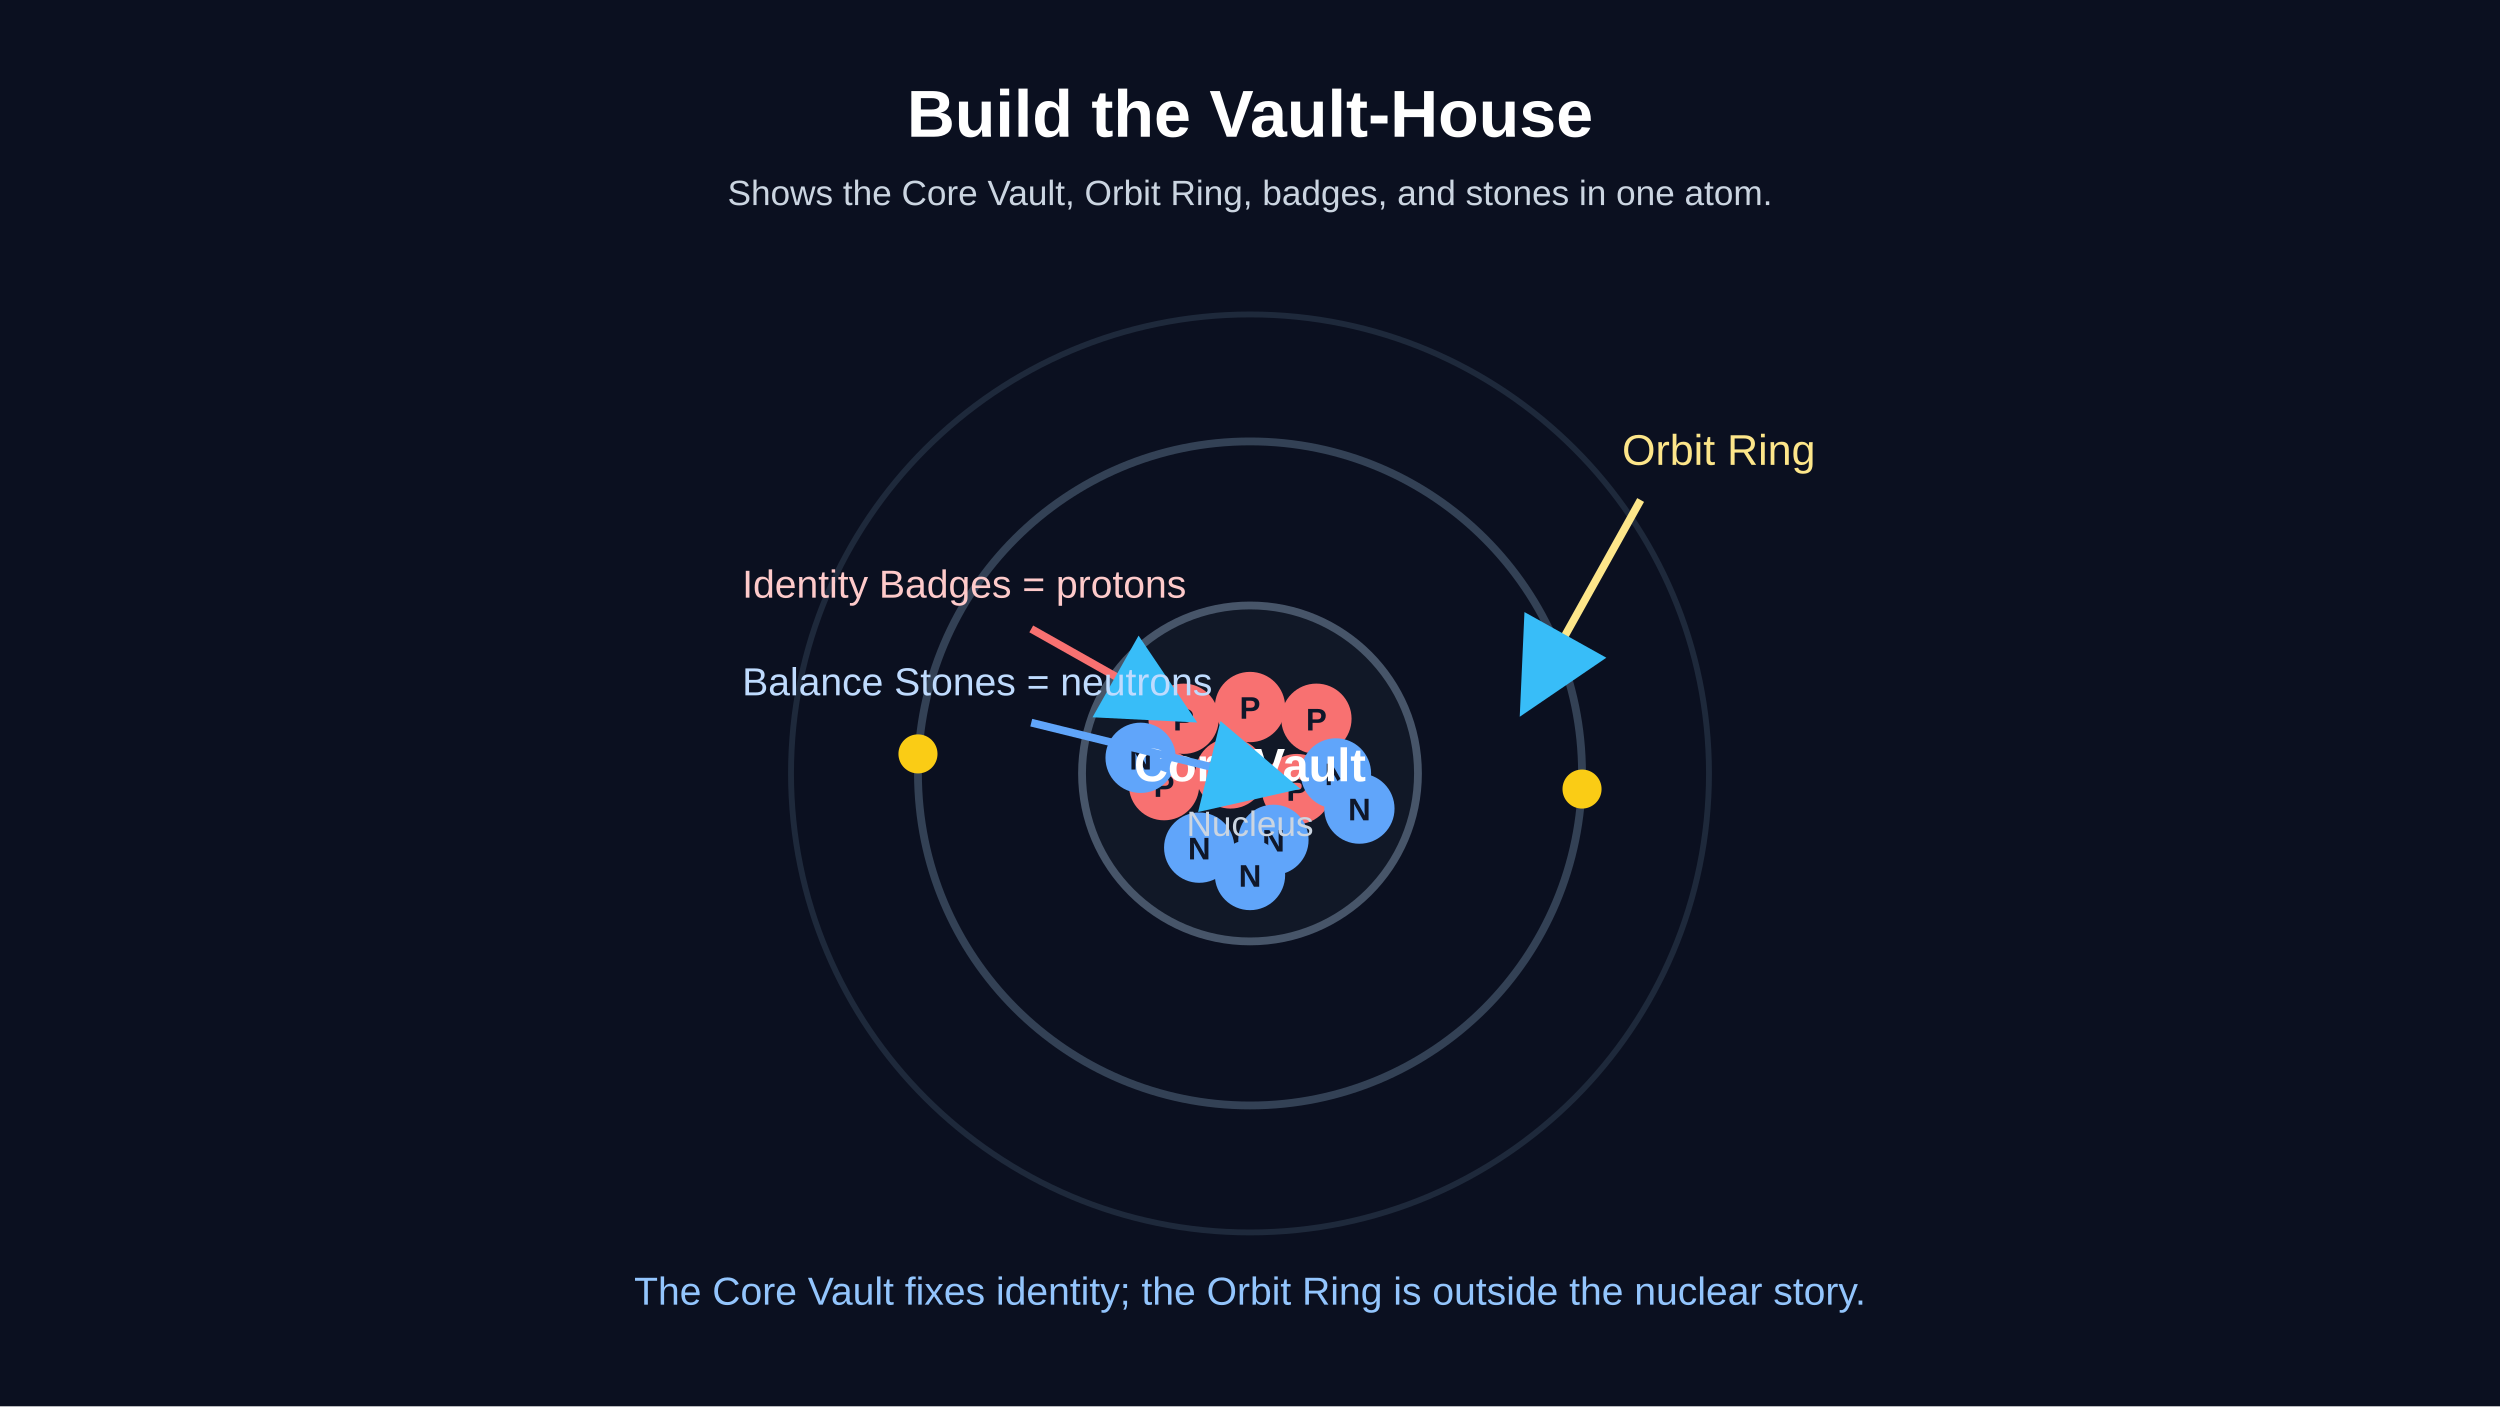
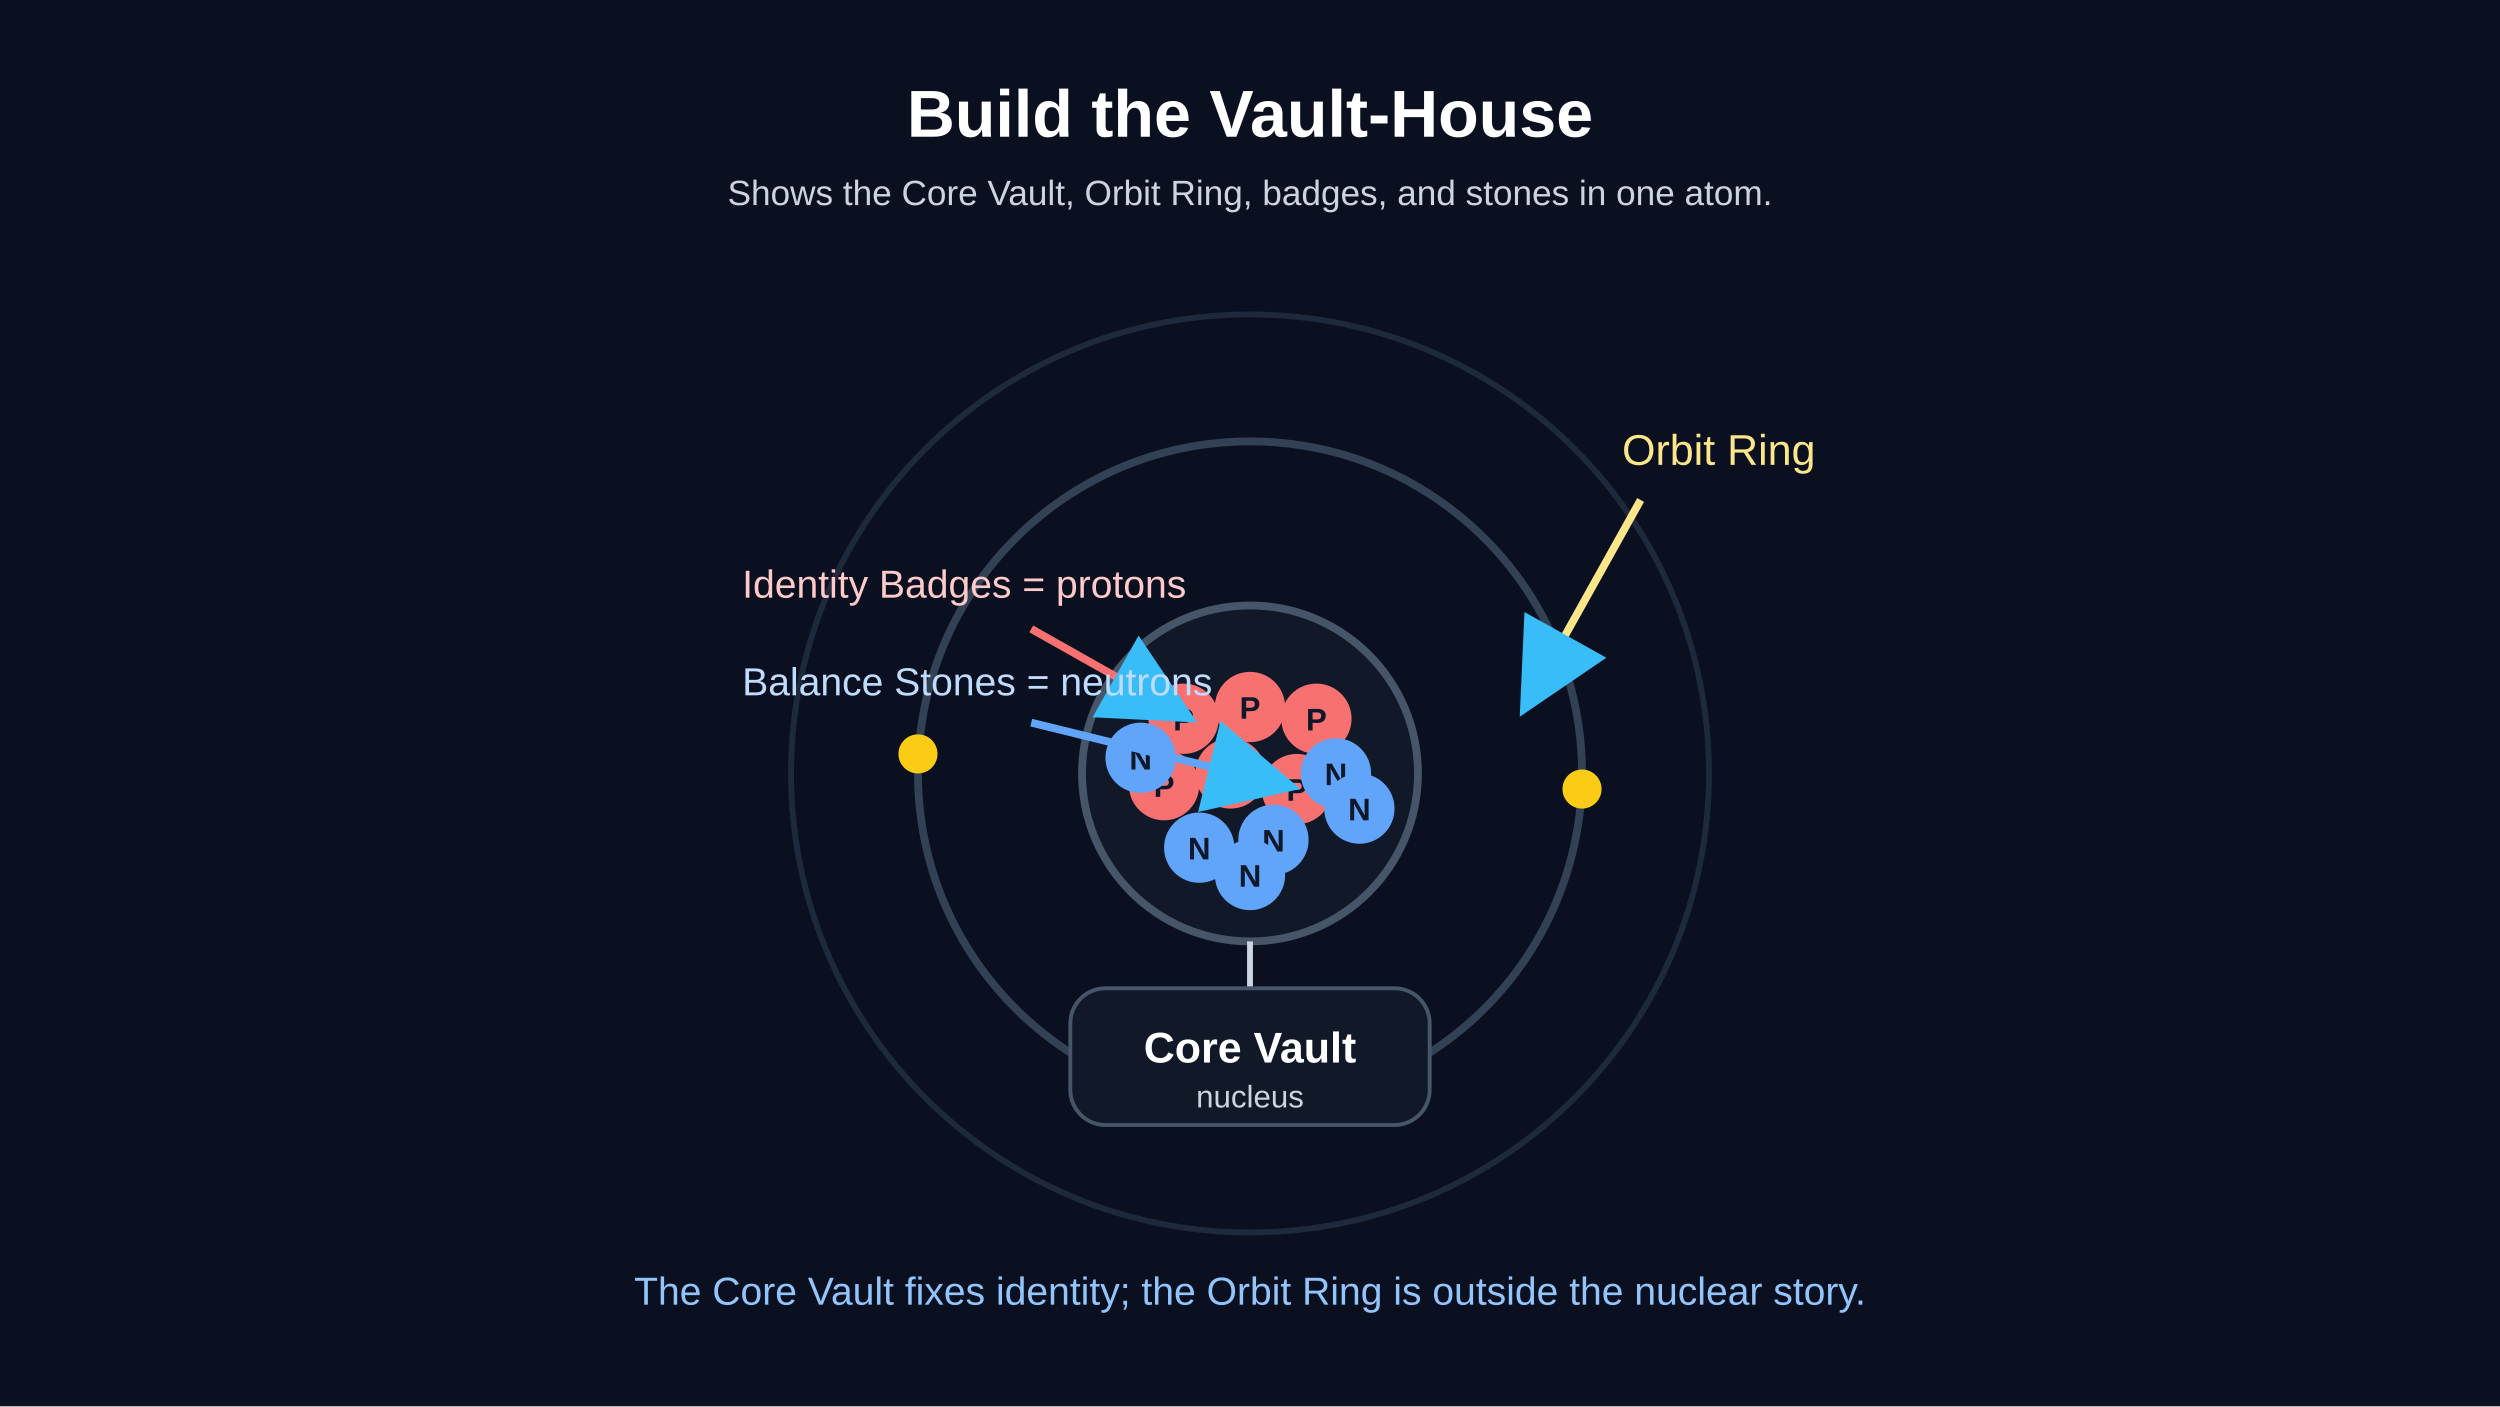
<svg xmlns="http://www.w3.org/2000/svg" width="1280" height="720" viewBox="0 0 1280 720">
  <defs>
    <marker id="radio-arrow" markerWidth="12" markerHeight="12" refX="10" refY="6" orient="auto" markerUnits="strokeWidth">
      <path d="M 0 0 L 12 6 L 0 12 z" fill="#38bdf8" />
    </marker>
  </defs>
  <rect width="100%" height="100%" fill="#0b1020" />
  <text x="640.00" y="70.00" fill="white" text-anchor="middle" font-size="34" font-family="Arial" font-weight="bold">Build the Vault-House</text>
  <text x="640.00" y="105.00" fill="#cbd5e1" text-anchor="middle" font-size="18" font-family="Arial" font-weight="normal">Shows the Core Vault, Orbit Ring, badges, and stones in one atom.</text>
  <circle cx="640.00" cy="396.00" r="170.00" fill="none" stroke="#334155" stroke-width="4" />
  <circle cx="640.00" cy="396.00" r="235.00" fill="none" stroke="#1e293b" stroke-width="3" />
  <circle cx="640.00" cy="396.00" r="86.00" fill="#111827" stroke="#475569" stroke-width="4" />
  <circle cx="606.00" cy="368.00" r="18.00" fill="#f87171" stroke="#f87171" stroke-width="0" />
  <text x="606.00" y="374.00" fill="#0f172a" text-anchor="middle" font-size="16" font-family="Arial" font-weight="bold">P</text>
  <circle cx="640.00" cy="362.00" r="18.00" fill="#f87171" stroke="#f87171" stroke-width="0" />
  <text x="640.00" y="368.00" fill="#0f172a" text-anchor="middle" font-size="16" font-family="Arial" font-weight="bold">P</text>
  <circle cx="674.00" cy="368.00" r="18.00" fill="#f87171" stroke="#f87171" stroke-width="0" />
  <text x="674.00" y="374.00" fill="#0f172a" text-anchor="middle" font-size="16" font-family="Arial" font-weight="bold">P</text>
  <circle cx="596.00" cy="402.00" r="18.00" fill="#f87171" stroke="#f87171" stroke-width="0" />
  <text x="596.00" y="408.00" fill="#0f172a" text-anchor="middle" font-size="16" font-family="Arial" font-weight="bold">P</text>
  <circle cx="630.00" cy="396.00" r="18.00" fill="#f87171" stroke="#f87171" stroke-width="0" />
  <text x="630.00" y="402.00" fill="#0f172a" text-anchor="middle" font-size="16" font-family="Arial" font-weight="bold">P</text>
  <circle cx="664.00" cy="404.00" r="18.00" fill="#f87171" stroke="#f87171" stroke-width="0" />
  <text x="664.00" y="410.00" fill="#0f172a" text-anchor="middle" font-size="16" font-family="Arial" font-weight="bold">P</text>
  <circle cx="614.00" cy="434.00" r="18.00" fill="#60a5fa" stroke="#60a5fa" stroke-width="0" />
  <text x="614.00" y="440.00" fill="#0f172a" text-anchor="middle" font-size="16" font-family="Arial" font-weight="bold">N</text>
  <circle cx="652.00" cy="430.00" r="18.00" fill="#60a5fa" stroke="#60a5fa" stroke-width="0" />
  <text x="652.00" y="436.00" fill="#0f172a" text-anchor="middle" font-size="16" font-family="Arial" font-weight="bold">N</text>
  <circle cx="684.00" cy="396.00" r="18.00" fill="#60a5fa" stroke="#60a5fa" stroke-width="0" />
  <text x="684.00" y="402.00" fill="#0f172a" text-anchor="middle" font-size="16" font-family="Arial" font-weight="bold">N</text>
  <circle cx="640.00" cy="448.00" r="18.00" fill="#60a5fa" stroke="#60a5fa" stroke-width="0" />
  <text x="640.00" y="454.00" fill="#0f172a" text-anchor="middle" font-size="16" font-family="Arial" font-weight="bold">N</text>
  <circle cx="584.00" cy="388.00" r="18.00" fill="#60a5fa" stroke="#60a5fa" stroke-width="0" />
  <text x="584.00" y="394.00" fill="#0f172a" text-anchor="middle" font-size="16" font-family="Arial" font-weight="bold">N</text>
  <circle cx="696.00" cy="414.00" r="18.00" fill="#60a5fa" stroke="#60a5fa" stroke-width="0" />
  <text x="696.00" y="420.00" fill="#0f172a" text-anchor="middle" font-size="16" font-family="Arial" font-weight="bold">N</text>
-   <text x="640.00" y="400.00" fill="white" text-anchor="middle" font-size="24" font-family="Arial" font-weight="bold">Core Vault</text>
-   <text x="640.00" y="428.00" fill="#cbd5e1" text-anchor="middle" font-size="18" font-family="Arial" font-weight="normal">Nucleus</text>
  <circle cx="470.00" cy="386.00" r="10.00" fill="#facc15" stroke="#facc15" stroke-width="0" />
  <circle cx="810.00" cy="404.00" r="10.00" fill="#facc15" stroke="#facc15" stroke-width="0" />
  <text x="880.00" y="238.00" fill="#fde68a" text-anchor="middle" font-size="22" font-family="Arial" font-weight="normal">Orbit Ring</text>
  <line x1="840.00" y1="256.00" x2="782.00" y2="360.00" stroke="#fde68a" stroke-width="4" marker-end="url(#radio-arrow)" />
  <text x="380.00" y="306.00" fill="#fecaca" text-anchor="start" font-size="20" font-family="Arial" font-weight="normal">Identity Badges = protons</text>
  <line x1="528.00" y1="322.00" x2="606.00" y2="366.00" stroke="#f87171" stroke-width="4" marker-end="url(#radio-arrow)" />
  <text x="380.00" y="356.00" fill="#bfdbfe" text-anchor="start" font-size="20" font-family="Arial" font-weight="normal">Balance Stones = neutrons</text>
  <line x1="528.00" y1="370.00" x2="658.00" y2="402.00" stroke="#60a5fa" stroke-width="4" marker-end="url(#radio-arrow)" />
+   <line x1="640.00" y1="482.00" x2="640.00" y2="506.00" stroke="#cbd5e1" stroke-width="3" />
+   <rect x="548.00" y="506.00" width="184.00" height="70.00" rx="18" fill="#111827" stroke="#475569" stroke-width="2" />
+   <text x="640.00" y="544.00" fill="white" text-anchor="middle" font-size="22" font-family="Arial" font-weight="bold">Core Vault</text>
+   <text x="640.00" y="567.00" fill="#cbd5e1" text-anchor="middle" font-size="16" font-family="Arial" font-weight="normal">nucleus</text>
  <text x="640.00" y="668.00" fill="#93c5fd" text-anchor="middle" font-size="20" font-family="Arial" font-weight="normal">The Core Vault fixes identity; the Orbit Ring is outside the nuclear story.</text>
</svg>
